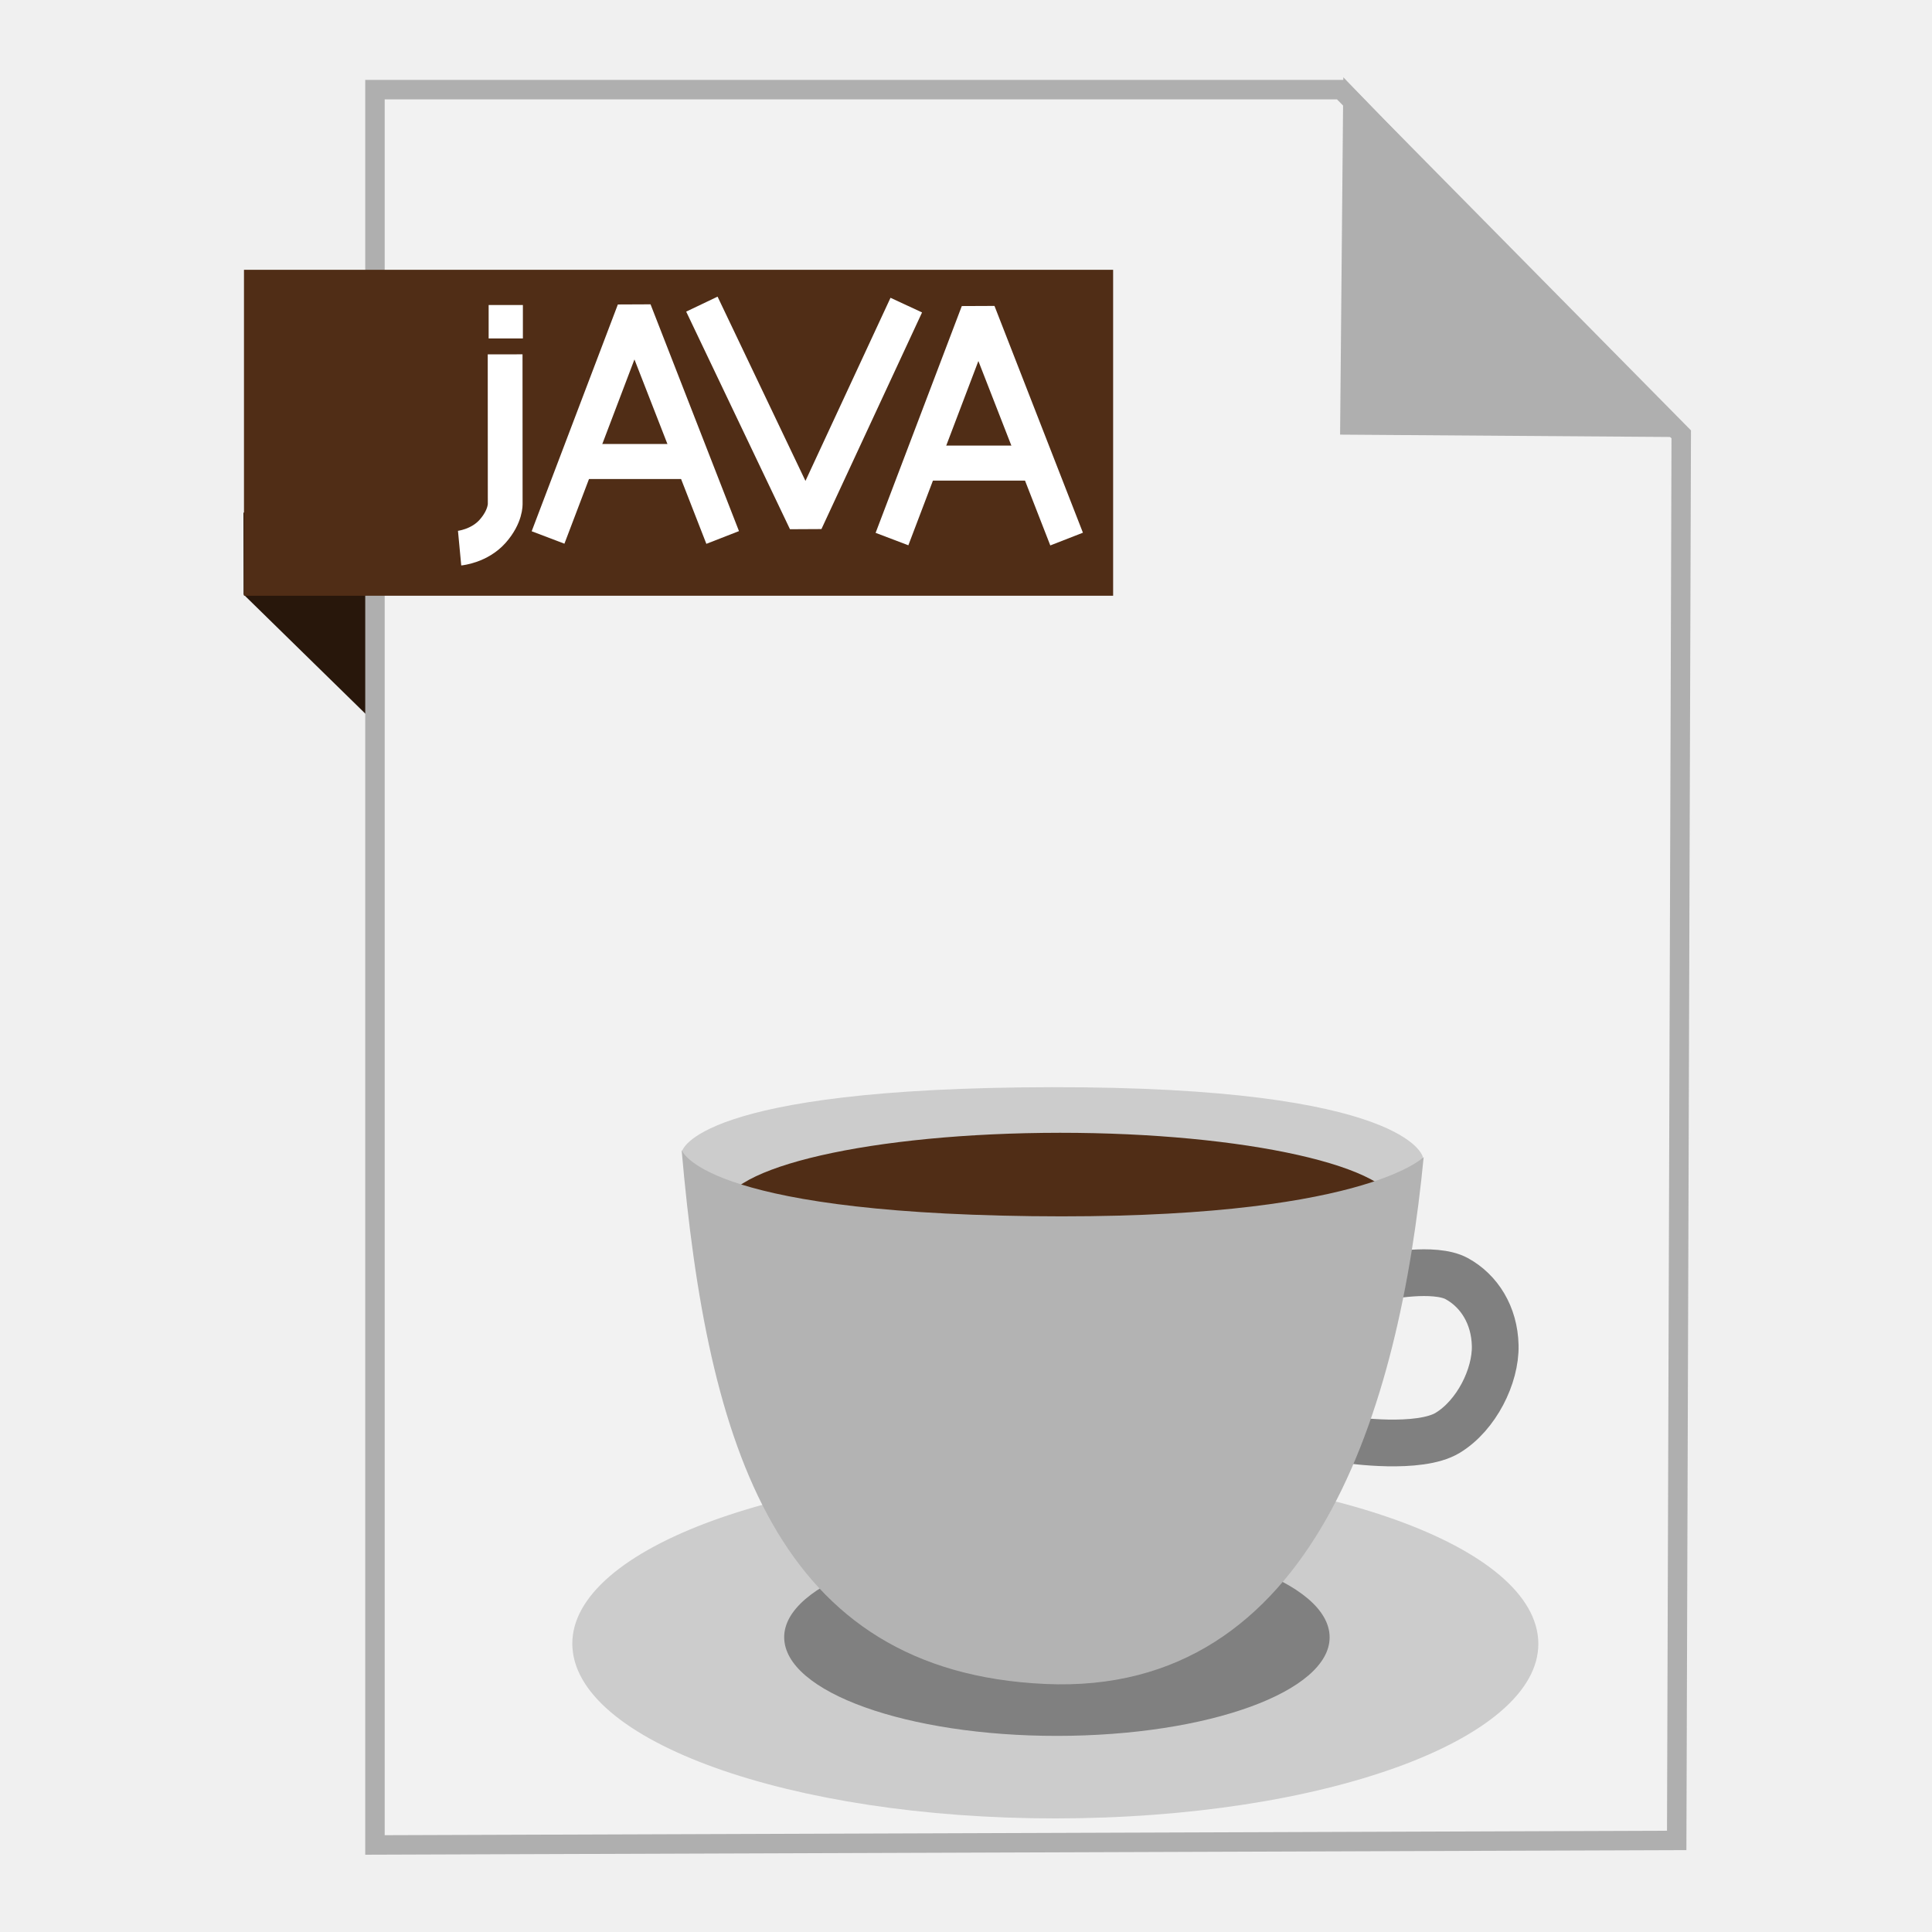
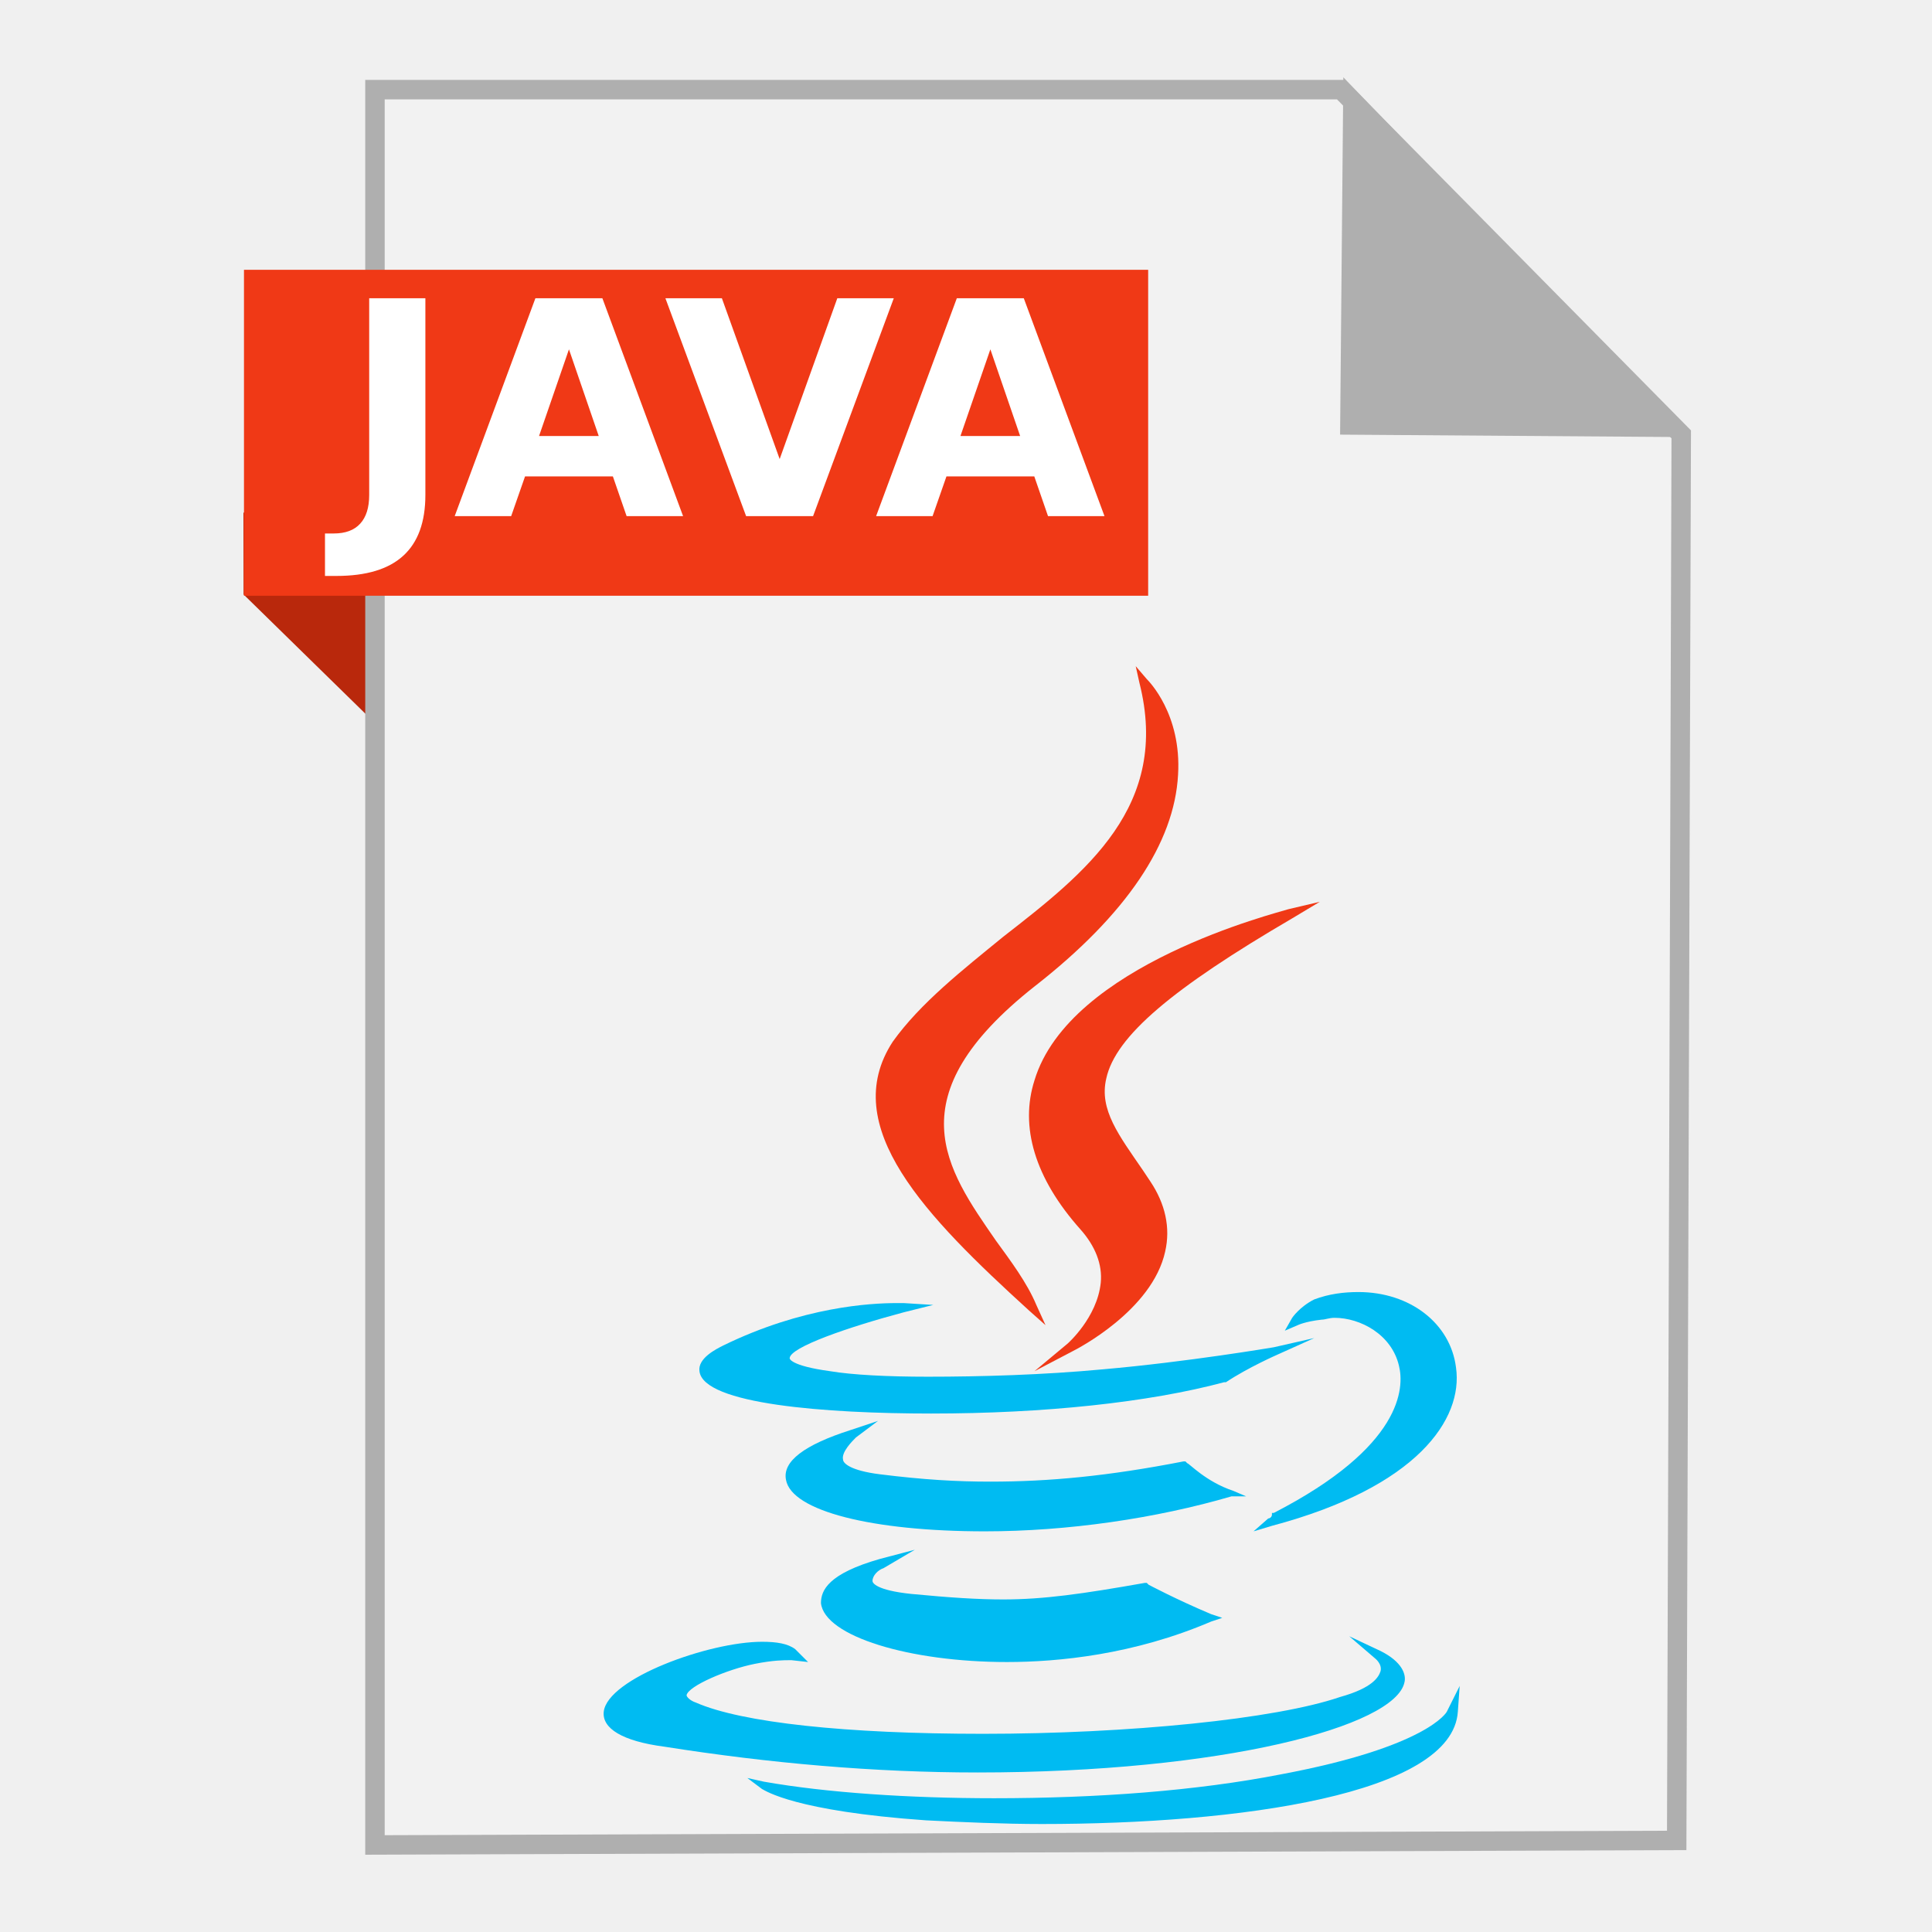
<svg xmlns="http://www.w3.org/2000/svg" width="500" height="500" id="svg2" version="1.1">
  <defs id="defs4" />
  <g id="layer1" transform="translate(0,-552.3622)">
-     <path style="fill:#28170b;fill-rule:evenodd;stroke:none;stroke-width:1px;stroke-linecap:butt;stroke-linejoin:miter;stroke-opacity:1" d="m 63.039,706.212 53.222,52.099 -1.66,-73.042 L 63,685.024 Z" id="path4230" />
-     <path style="fill:#f2f2f2;fill-rule:evenodd;stroke:#afafaf;stroke-width:5.035;stroke-linecap:butt;stroke-linejoin:miter;stroke-miterlimit:4;stroke-dasharray:none;stroke-opacity:1" d="m 97.041,1029.836 336.888,-1.174 1.174,-363.887 -88.037,-89.211 -250.025,0 z" id="path3364" />
-     <path style="fill:#afafaf;fill-opacity:1;fill-rule:evenodd;stroke:#afafaf;stroke-width:5.035;stroke-linecap:butt;stroke-linejoin:miter;stroke-miterlimit:4;stroke-dasharray:none;stroke-opacity:1" d="m 431.519,662.931 -82.164,-0.587 0.759,-83.804 z" id="path4166" />
-     <rect style="fill:#502d16;fill-opacity:1;stroke:none;stroke-width:5;stroke-miterlimit:4;stroke-dasharray:none;stroke-opacity:1" id="rect4228" width="224.936" height="84.351" x="63.14" y="622.187" />
-     <path style="fill:#cccccc;stroke:none" d="m 176.515,850.311 c 0,0 3.331,-16.45 95.678,-16.583 92.347,-0.133 96.026,18.041 96.026,18.041 l -8.221,27.553 -172.979,0.656 z" id="path3802" />
-     <path style="fill:#cccccc;fill-opacity:1;stroke:none" id="path3012" d="M 397.955,975.454 A 125,45.204 0 0 1 279.56,1022.905 125,45.204 0 0 1 148.287,980.113 125,45.204 0 0 1 266.555,932.62 125,45.204 0 0 1 397.942,975.366" />
-     <path style="fill:#808080;fill-opacity:1;stroke:none" id="path3012-3" d="m 344.014,974.782 a 70.579,25.524 0 0 1 -66.85,26.793 70.579,25.524 0 0 1 -74.121,-24.162 70.579,25.524 0 0 1 66.778,-26.816 70.579,25.524 0 0 1 74.186,24.136" />
-     <path style="fill:#502d16;fill-opacity:1;stroke:none" id="path3012-3-6" d="m 361.618,864.302 a 87.308,19.784 0 0 1 -82.694,20.767 87.308,19.784 0 0 1 -91.689,-18.728 87.308,19.784 0 0 1 82.605,-20.785 87.308,19.784 0 0 1 91.769,18.708" />
-     <path style="fill:none;stroke:#808080;stroke-width:12.095;stroke-linecap:butt;stroke-linejoin:miter;stroke-miterlimit:4;stroke-dasharray:none;stroke-opacity:1" d="m 349.169,925.021 c 0,0 18.078,2.672 25.513,-1.856 7.435,-4.528 12.453,-14.674 12.276,-22.566 -0.177,-7.892 -4.146,-14.149 -9.957,-17.327 -5.811,-3.178 -19.019,-0.464 -19.019,-0.464" id="path3822" />
-     <path style="fill:#b3b3b3;stroke:none" d="m 176.401,849.939 c 6.706,76.756 24.532,135.109 94.167,138.235 69.635,3.127 91.613,-71.641 97.878,-136.38 0,0 -15.781,16.388 -101.589,15.308 -85.808,-1.08 -90.456,-17.163 -90.456,-17.163 z" id="path3800" />
-     <g transform="translate(-2.565741,339.3994)" id="g4395-3">
-       <path id="path4231-3" d="m 121.512,354.819 c 0,0 5.12,-0.482 8.557,-4.373 3.438,-3.89 3.243,-7.146 3.243,-7.146 l -0.019,-38.636" style="fill:none;fill-rule:evenodd;stroke:#ffffff;stroke-width:9;stroke-linecap:butt;stroke-linejoin:miter;stroke-miterlimit:4;stroke-dasharray:none;stroke-opacity:1" />
-       <rect y="291.901" x="129.028" height="8.654" width="8.86" id="rect4248-7" style="fill:#ffffff;fill-opacity:1;stroke:none;stroke-width:9;stroke-linecap:butt;stroke-linejoin:miter;stroke-miterlimit:4;stroke-dasharray:none;stroke-opacity:1" />
-     </g>
-     <g id="g4265" transform="matrix(1.007092,0,0,1.007092,-780.3538,-9.760913)">
-       <path id="path4255" d="m 915.694,696.283 22.146,-58.278 22.728,58.278" style="fill:none;fill-rule:evenodd;stroke:#ffffff;stroke-width:9;stroke-linecap:butt;stroke-linejoin:bevel;stroke-miterlimit:4;stroke-dasharray:none;stroke-opacity:1" />
-       <path id="path4257" d="m 924.581,676.76 25.788,0" style="fill:none;fill-rule:evenodd;stroke:#ffffff;stroke-width:9;stroke-linecap:butt;stroke-linejoin:miter;stroke-miterlimit:4;stroke-dasharray:none;stroke-opacity:1" />
-     </g>
-     <path style="fill:none;fill-rule:evenodd;stroke:#ffffff;stroke-width:9;stroke-linecap:butt;stroke-linejoin:bevel;stroke-miterlimit:4;stroke-dasharray:none;stroke-opacity:1" d="m 181.645,631.072 26.862,56.317 26.038,-56.064" id="path4343" />
-     <g id="g4265-3" transform="matrix(1.007092,0,0,1.007092,-691.3428,-9.348825)">
-       <path id="path4255-6" d="m 915.694,696.283 22.146,-58.278 22.728,58.278" style="fill:none;fill-rule:evenodd;stroke:#ffffff;stroke-width:9;stroke-linecap:butt;stroke-linejoin:bevel;stroke-miterlimit:4;stroke-dasharray:none;stroke-opacity:1" />
-       <path id="path4257-7" d="m 924.581,676.76 25.788,0" style="fill:none;fill-rule:evenodd;stroke:#ffffff;stroke-width:9;stroke-linecap:butt;stroke-linejoin:miter;stroke-miterlimit:4;stroke-dasharray:none;stroke-opacity:1" />
+     <g id="g3377">
+       <path id="path4230" d="m 63.039,706.212 53.222,52.099 -1.66,-73.042 L 63,685.024 Z" style="fill:#b9280c;fill-opacity:1;fill-rule:evenodd;stroke:none;stroke-width:1px;stroke-linecap:butt;stroke-linejoin:miter;stroke-opacity:1" />
+       <path id="path3364" d="m 97.041,1029.836 336.888,-1.174 1.174,-363.887 -88.037,-89.211 -250.025,0 z" style="fill:#f2f2f2;fill-rule:evenodd;stroke:#afafaf;stroke-width:5.035;stroke-linecap:butt;stroke-linejoin:miter;stroke-miterlimit:4;stroke-dasharray:none;stroke-opacity:1" />
+       <path id="path4166" d="m 431.519,662.931 -82.164,-0.587 0.759,-83.804 z" style="fill:#afafaf;fill-opacity:1;fill-rule:evenodd;stroke:#afafaf;stroke-width:5.035;stroke-linecap:butt;stroke-linejoin:miter;stroke-miterlimit:4;stroke-dasharray:none;stroke-opacity:1" />
+       <rect y="622.187" x="63.14" height="84.351" width="234.002" id="rect4228" style="fill:#f03916;fill-opacity:1;stroke:none;stroke-width:5;stroke-miterlimit:4;stroke-dasharray:none;stroke-opacity:1" />
+       <g transform="matrix(0.6658727,0,0,0.6658727,69.85959,277.8539)" id="g4172">
+         <path d="m 238.483,1021.734 12.162,-7.154 -13.593,3.577 c -20.032,5.723 -22.893,12.162 -22.893,17.17 1.431,12.878 34.34,22.893 72.258,22.893 20.032,0 49.364,-2.862 79.412,-15.739 l 4.293,-1.431 -4.293,-1.431 c -13.593,-5.723 -24.324,-11.447 -24.324,-11.447 l -0.715,-0.715 -0.715,0 c -24.324,4.293 -39.348,6.439 -55.087,6.439 -10.016,0 -20.747,-0.715 -35.771,-2.146 -13.593,-1.431 -15.024,-4.293 -15.024,-5.008 0,-2.146 2.146,-4.293 4.293,-5.008 z" style="fill:#00bbf2;fill-opacity:1" id="path11" />
+         <path d="m 379.421,993.832 -5.008,-2.146 c -10.731,-3.577 -17.17,-10.731 -17.886,-10.731 l -0.715,-0.715 -0.715,0 c -29.332,5.723 -52.226,7.87 -75.119,7.87 -12.878,0 -25.755,-0.715 -42.925,-2.862 -11.447,-1.431 -14.308,-4.293 -14.308,-5.723 -0.715,-2.862 3.577,-7.154 5.008,-8.585 l 8.585,-6.439 -10.731,3.577 c -17.886,5.723 -26.471,12.162 -25.04,19.316 2.146,12.162 33.625,20.032 77.266,20.032 32.194,0 66.534,-5.008 95.866,-13.593 l 5.723,0 z" style="fill:#00bbf2;fill-opacity:1" id="path13" />
+         <path d="m 297.148,832.147 c -5.723,17.886 0,37.917 17.886,57.949 5.723,6.439 8.585,13.593 7.87,20.747 -1.431,13.593 -12.878,23.609 -12.878,23.609 l -12.878,10.731 15.024,-7.87 c 1.431,-0.715 30.763,-15.739 35.771,-38.633 2.146,-9.3 0,-18.601 -5.723,-27.186 l -2.862,-4.293 c -9.3,-13.593 -17.17,-23.609 -14.308,-35.771 3.577,-16.455 25.755,-35.056 72.258,-62.242 l 10.731,-6.439 -12.162,2.862 c -4.293,1.431 -85.135,21.463 -98.728,66.534 z" style="fill:#f03916;fill-opacity:1" id="path15" />
+         <path d="m 274.97,1101.145 c 95.151,0 162.401,-17.886 165.978,-35.056 0.715,-2.862 -0.715,-7.87 -9.3,-12.162 l -12.162,-5.723 10.016,8.585 c 0,0 2.862,2.146 2.146,5.008 -0.715,2.146 -2.862,6.439 -15.739,10.016 -25.04,8.585 -82.273,14.308 -138.792,14.308 -52.941,0 -93.72,-4.293 -111.606,-12.162 -2.146,-0.715 -3.577,-2.146 -3.577,-2.862 0.715,-3.577 15.739,-10.016 26.471,-12.162 7.154,-1.431 11.447,-1.431 13.593,-1.431 0.715,0 0.715,0 0.715,0 l 6.439,0.715 -5.008,-5.008 c -2.862,-2.146 -7.154,-2.862 -12.878,-2.862 -20.747,0 -60.095,14.309 -61.526,27.186 -0.715,6.439 7.154,11.447 23.609,13.593 40.779,6.439 81.558,10.016 121.622,10.016 l 0,0 z" style="fill:#00bbf2;fill-opacity:1" id="path17" />
+         <path d="m 257.084,961.638 c 43.641,0 84.42,-4.293 113.752,-12.162 l 0.715,0 c 8.585,-5.723 20.032,-10.731 20.032,-10.731 l 14.308,-6.439 -15.739,3.577 c 0,0 -33.625,5.723 -66.534,8.585 -22.893,2.146 -47.218,2.862 -67.965,2.862 -15.739,0 -29.332,-0.715 -37.917,-2.146 -15.739,-2.146 -15.739,-5.008 -15.739,-5.008 0,-4.293 22.893,-12.162 44.356,-17.886 l 11.447,-2.862 -11.447,-0.715 c 0,0 -1.431,0 -2.862,0 -10.016,0 -36.486,1.431 -67.25,16.455 -2.862,1.431 -10.016,5.008 -9.3,10.016 1.431,12.878 49.364,16.455 90.143,16.455 z" style="fill:#00bbf2;fill-opacity:1" id="path19" />
+         <path d="m 397.307,924.436 -2.862,5.008 5.008,-2.146 c 0,0 2.862,-1.431 9.3,-2.146 1.431,0 2.862,-0.715 5.008,-0.715 10.016,0 22.178,6.439 25.04,18.601 2.146,8.585 1.431,31.479 -48.649,57.234 l -0.715,0 0,0.716 c 0,0.715 -0.715,1.431 -1.431,1.431 l -5.723,5.008 7.154,-2.146 c 56.518,-15.024 74.404,-41.494 71.542,-61.526 -2.146,-17.17 -17.886,-29.332 -37.917,-29.332 -5.723,0 -11.447,0.715 -17.17,2.862 -5.723,2.862 -8.585,7.154 -8.585,7.154 z" style="fill:#00bbf2;fill-opacity:1" id="path21" />
+         <path d="m 295.002,921.574 6.439,5.723 -3.577,-7.87 c -3.577,-8.585 -10.016,-17.17 -15.739,-25.04 -19.316,-27.901 -39.348,-55.803 15.024,-98.728 35.771,-27.901 54.372,-55.803 55.803,-82.273 1.431,-23.609 -11.447,-36.486 -12.162,-37.202 l -4.293,-5.008 1.431,6.439 c 12.162,47.933 -20.747,73.688 -52.941,98.728 -15.739,12.878 -32.194,25.755 -42.925,40.779 -21.463,32.909 12.878,67.965 52.941,104.452 z" style="fill:#f03916;fill-opacity:1" id="path23" />
+         <path d="m 457.402,1077.536 c 0,0 -7.154,13.593 -64.388,24.324 -32.909,6.439 -71.542,9.3 -111.606,9.3 -32.909,0 -65.103,-2.146 -89.428,-6.439 l -6.439,-1.431 5.723,4.293 c 1.431,0.716 12.878,8.585 63.672,12.162 14.308,0.716 30.048,1.431 45.072,1.431 l 0,0 c 76.55,0 159.539,-11.447 161.685,-43.641 l 0.715,-10.016 -5.008,10.016 z" style="fill:#00bbf2;fill-opacity:1" id="path25" />
+       </g>
+       <g id="flowRoot3347" style="font-style:normal;font-weight:normal;font-size:40px;line-height:125%;font-family:sans-serif;letter-spacing:0px;word-spacing:0px;fill:#ffffff;fill-opacity:1;stroke:none;stroke-width:1px;stroke-linecap:butt;stroke-linejoin:miter;stroke-opacity:1" transform="matrix(0.9667385,0,0,0.9667385,418.3091,417.0897)">
+         <path id="path3356" style="font-style:normal;font-variant:normal;font-weight:bold;font-stretch:normal;font-size:80px;font-family:sans-serif;-inkscape-font-specification:'sans-serif Bold';fill:#ffffff" d="m -333.865,219.771 15.039,0 0,52.656 q 0,10.898 -5.938,16.289 -5.898,5.391 -17.891,5.391 l -3.047,0 0,-11.367 2.344,0 q 4.688,0 7.07,-2.617 2.422,-2.617 2.422,-7.695 l 0,-52.656 z" />
+         <path id="path3358" style="font-style:normal;font-variant:normal;font-weight:bold;font-stretch:normal;font-size:80px;font-family:sans-serif;-inkscape-font-specification:'sans-serif Bold';fill:#ffffff" d="m -268.631,267.466 -23.516,0 -3.711,10.625 -15.117,0 21.602,-58.32 17.93,0 21.602,58.32 -15.117,0 -3.672,-10.625 z m -19.766,-10.82 15.977,0 -7.969,-23.203 -8.008,23.203 z" />
+         <path id="path3360" style="font-style:normal;font-variant:normal;font-weight:bold;font-stretch:normal;font-size:80px;font-family:sans-serif;-inkscape-font-specification:'sans-serif Bold';fill:#ffffff" d="m -254.568,219.771 15.117,0 15.469,43.047 15.43,-43.047 15.117,0 -21.602,58.32 -17.93,0 -21.602,-58.32 z" />
+         <path id="path3362" style="font-style:normal;font-variant:normal;font-weight:bold;font-stretch:normal;font-size:80px;font-family:sans-serif;-inkscape-font-specification:'sans-serif Bold';fill:#ffffff" d="m -155.818,267.466 -23.516,0 -3.711,10.625 -15.117,0 21.602,-58.32 17.93,0 21.602,58.32 -15.117,0 -3.672,-10.625 z m -19.766,-10.82 15.977,0 -7.969,-23.203 -8.008,23.203 z" />
+       </g>
    </g>
  </g>
</svg>
